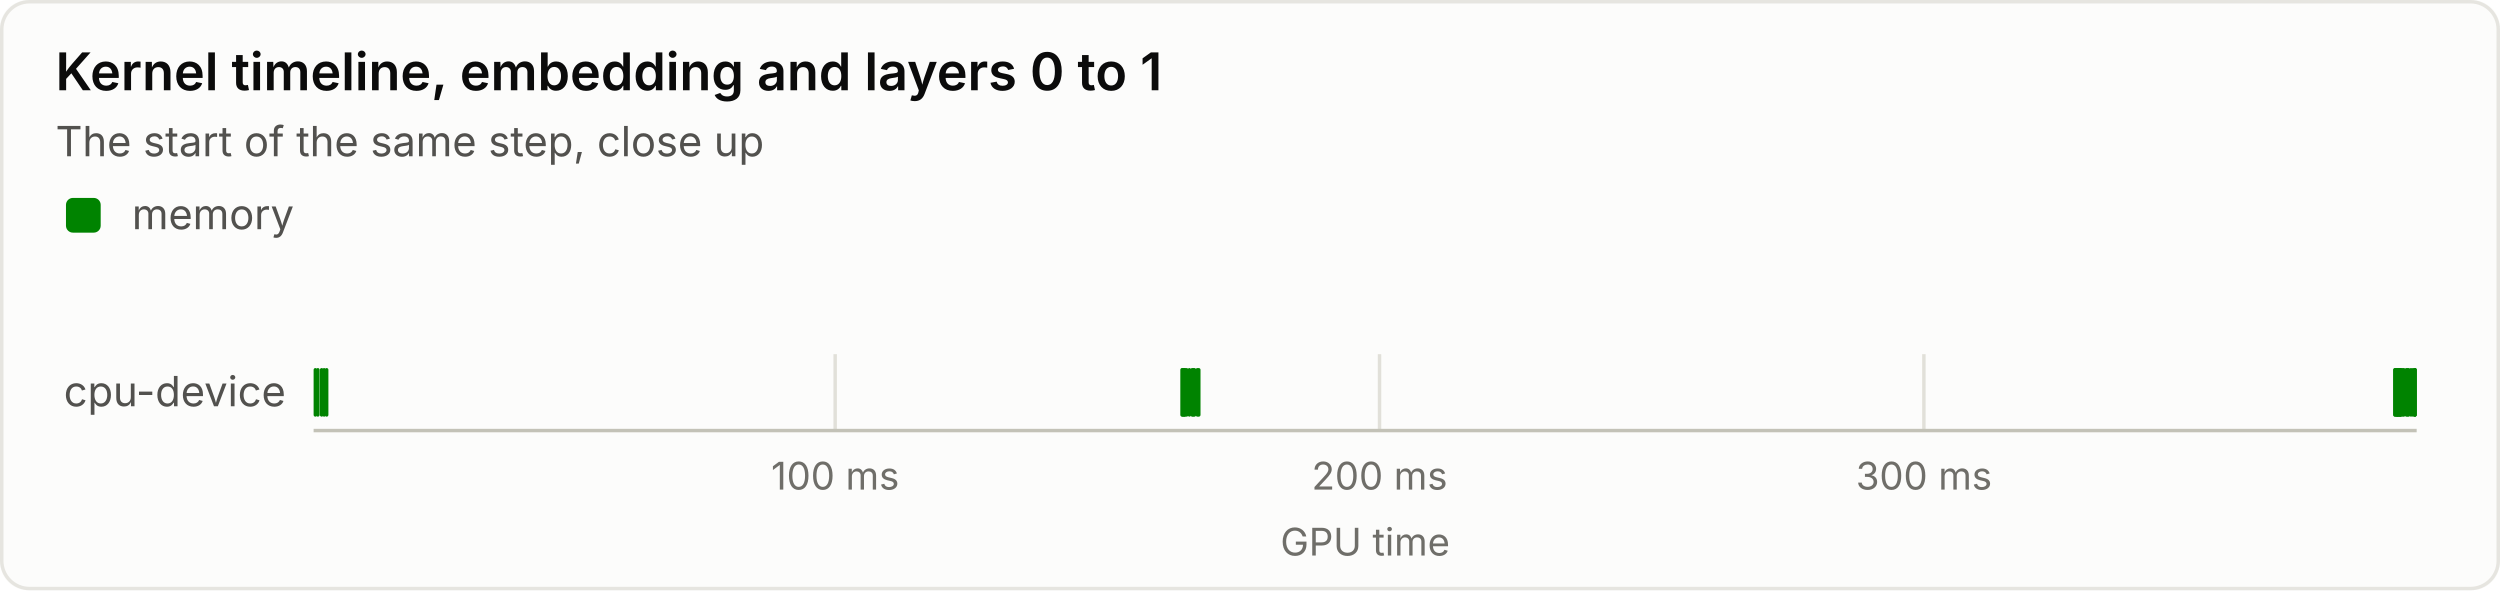
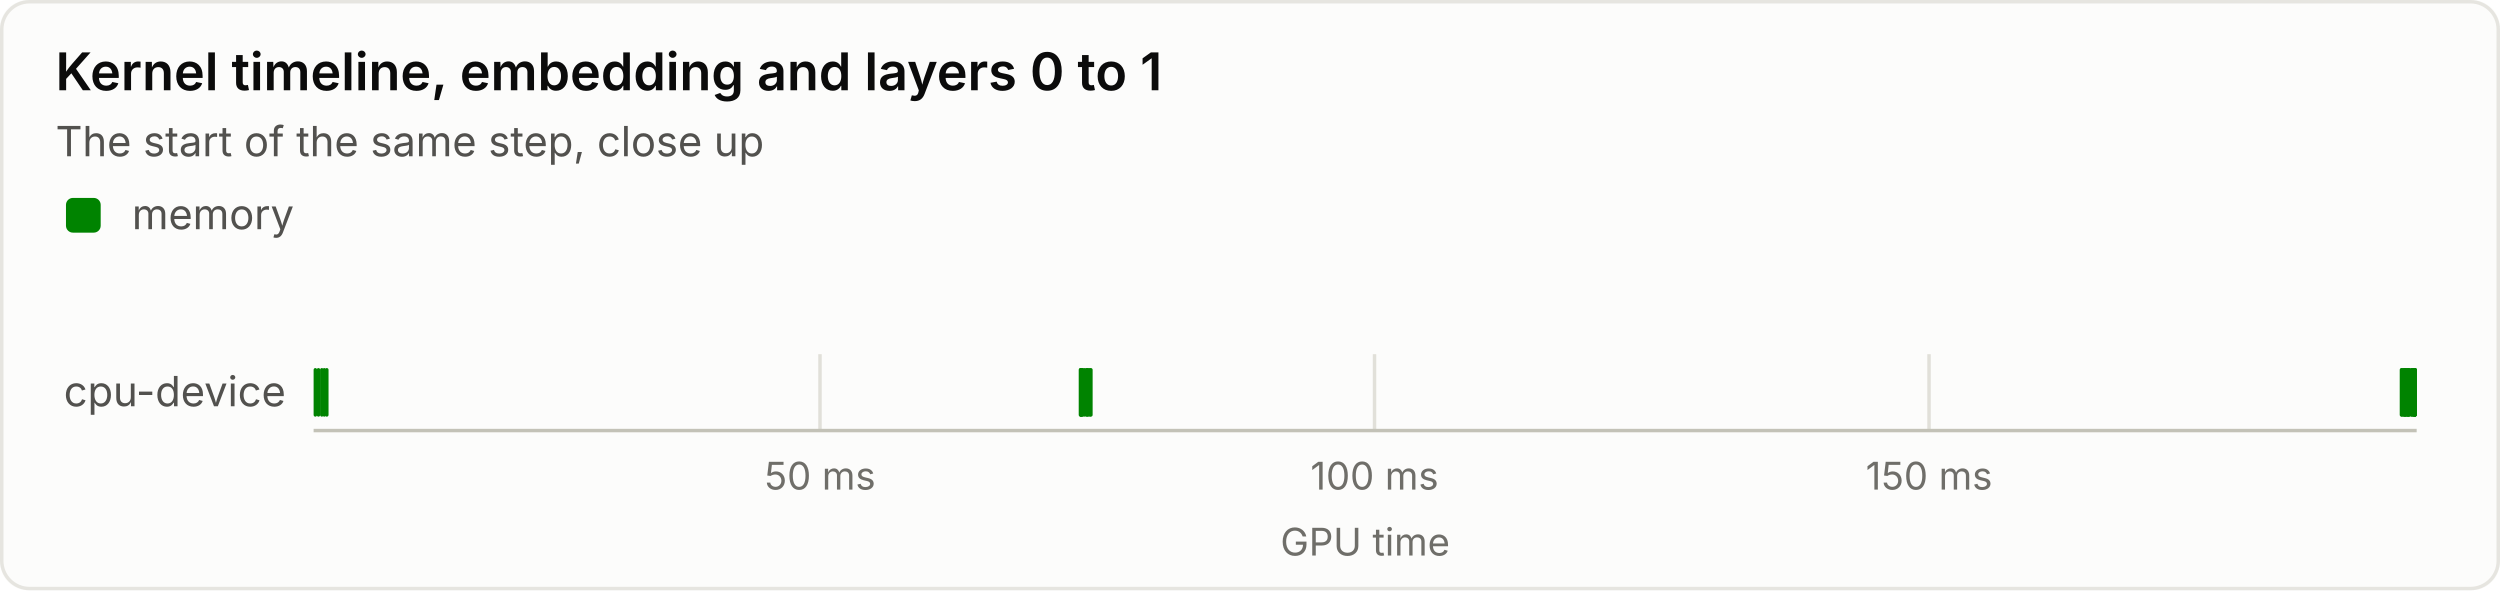
<svg xmlns="http://www.w3.org/2000/svg" width="720" height="170" viewBox="0 0 720 170" role="img" aria-labelledby="kernels-timeline_zoom-title kernels-timeline_zoom-desc">
  <style>text{font-family:system-ui,-apple-system,'Segoe UI',sans-serif}.line{fill:none;stroke-width:2;stroke-linejoin:round;stroke-linecap:round}.bg{fill:#fcfcfb}.frame{fill:none;stroke:#e6e5e0}.t1{fill:#0b0b0b}.t2{fill:#52514e}.t3{fill:#6f6e69}.grid{stroke:#e1e0d9}.axis{stroke:#c3c2b7}.ref{stroke:#52514e}.band{fill:#f0efec}.ring{stroke:#fcfcfb}.gap{stroke:#fcfcfb}.qx{fill:#f0efec}.qz{fill:#fcfcfb;stroke:#52514e}.emph{stroke:#52514e}.fn{fill:#a3a29c}.sn{stroke:#a3a29c}.f0{fill:#2a78d6}.s0{stroke:#2a78d6}.f1{fill:#eb6834}.s1{stroke:#eb6834}.f2{fill:#1baf7a}.s2{stroke:#1baf7a}.f3{fill:#eda100}.s3{stroke:#eda100}.f4{fill:#e87ba4}.s4{stroke:#e87ba4}.f5{fill:#008300}.s5{stroke:#008300}.f6{fill:#6250d6}.s6{stroke:#6250d6}.f7{fill:#e34948}.s7{stroke:#e34948}.q0{fill:#cde2fb}.q1{fill:#b7d3f6}.q2{fill:#9ec5f4}.q3{fill:#86b6ef}.q4{fill:#6da7ec}.q5{fill:#5598e7}.q6{fill:#3987e5}.q7{fill:#2a78d6}.q8{fill:#256abf}.q9{fill:#1c5cab}.q10{fill:#184f95}.q11{fill:#104281}.q12{fill:#0d366b}.fgood{fill:#0ca30c}.sgood{stroke:#0ca30c}.fwarn{fill:#fab219}.swarn{stroke:#fab219}.fserious{fill:#ec835a}.sserious{stroke:#ec835a}.fcrit{fill:#d03b3b}.scrit{stroke:#d03b3b}@media (prefers-color-scheme:dark){.bg{fill:#1a1a19}.frame{fill:none;stroke:#2c2c2a}.t1{fill:#f0efec}.t2{fill:#c3c2b7}.t3{fill:#898781}.grid{stroke:#2c2c2a}.axis{stroke:#383835}.ref{stroke:#c3c2b7}.band{fill:#242423}.ring{stroke:#1a1a19}.gap{stroke:#1a1a19}.qx{fill:#242423}.qz{fill:#1a1a19;stroke:#c3c2b7}.emph{stroke:#c3c2b7}.fn{fill:#6f6e69}.sn{stroke:#6f6e69}.f0{fill:#3987e5}.s0{stroke:#3987e5}.f1{fill:#d95926}.s1{stroke:#d95926}.f2{fill:#199e70}.s2{stroke:#199e70}.f3{fill:#c98500}.s3{stroke:#c98500}.f4{fill:#d55181}.s4{stroke:#d55181}.f5{fill:#008300}.s5{stroke:#008300}.f6{fill:#9085e9}.s6{stroke:#9085e9}.f7{fill:#e66767}.s7{stroke:#e66767}.q0{fill:#0d366b}.q1{fill:#104281}.q2{fill:#184f95}.q3{fill:#1c5cab}.q4{fill:#256abf}.q5{fill:#2a78d6}.q6{fill:#3987e5}.q7{fill:#5598e7}.q8{fill:#6da7ec}.q9{fill:#86b6ef}.q10{fill:#9ec5f4}.q11{fill:#b7d3f6}.q12{fill:#cde2fb}}</style>
  <rect class="bg" x="0" y="0" width="720" height="170" rx="8" />
  <rect class="frame" x="0.5" y="0.5" width="719" height="169" rx="8" />
  <text class="t1" x="16" y="26" font-size="15" font-weight="600">Kernel timeline, embedding and layers 0 to 1</text>
  <text class="t2" x="16" y="45" font-size="12">The start of the same step, close up</text>
  <rect class="f5" x="19" y="57" width="10" height="10" rx="2" />
  <text class="t2" x="38" y="66" font-size="12">memory</text>
-   <line class="grid" x1="240.53" y1="102" x2="240.53" y2="124" stroke-width="1" />
-   <line class="grid" x1="397.3" y1="102" x2="397.3" y2="124" stroke-width="1" />
-   <line class="grid" x1="554.08" y1="102" x2="554.08" y2="124" stroke-width="1" />
+   <line class="grid" x1="236.16" y1="102" x2="236.16" y2="124" stroke-width="1" />
+   <line class="grid" x1="395.86" y1="102" x2="395.86" y2="124" stroke-width="1" />
+   <line class="grid" x1="555.56" y1="102" x2="555.56" y2="124" stroke-width="1" />
  <text class="t2" x="82.32" y="117" font-size="12" text-anchor="end">cpu-device</text>
  <rect class="f5" x="90.32" y="106" width="1" height="14" rx="0.5" />
-   <rect class="f5" x="91.05" y="106" width="1" height="14" rx="0.5" />
-   <rect class="f5" x="92.13" y="106" width="1" height="14" rx="0.5" />
-   <rect class="f5" x="92.85" y="106" width="1" height="14" rx="0.5" />
-   <rect class="f5" x="93.58" y="106" width="1" height="14" rx="0.5" />
-   <rect class="f5" x="339.93" y="106" width="1" height="14" rx="0.5" />
-   <rect class="f5" x="340.16" y="106" width="1" height="14" rx="0.5" />
-   <rect class="f5" x="340.4" y="106" width="1" height="14" rx="0.5" />
-   <rect class="f5" x="340.61" y="106" width="1" height="14" rx="0.5" />
-   <rect class="f5" x="340.79" y="106" width="1" height="14" rx="0.5" />
-   <rect class="f5" x="341.25" y="106" width="1" height="14" rx="0.5" />
-   <rect class="f5" x="342.05" y="106" width="1" height="14" rx="0.5" />
-   <rect class="f5" x="342.84" y="106" width="1" height="14" rx="0.5" />
-   <rect class="f5" x="343.17" y="106" width="1" height="14" rx="0.5" />
-   <rect class="f5" x="343.5" y="106" width="1" height="14" rx="0.5" />
-   <rect class="f5" x="344.34" y="106" width="1" height="14" rx="0.5" />
-   <rect class="f5" x="344.75" y="106" width="1" height="14" rx="0.5" />
-   <rect class="f5" x="689.21" y="106" width="1" height="14" rx="0.5" />
-   <rect class="f5" x="689.37" y="106" width="1" height="14" rx="0.5" />
-   <rect class="f5" x="689.68" y="106" width="1" height="14" rx="0.5" />
-   <rect class="f5" x="689.81" y="106" width="1" height="14" rx="0.5" />
-   <rect class="f5" x="689.95" y="106" width="1" height="14" rx="0.5" />
-   <rect class="f5" x="690.07" y="106" width="1" height="14" rx="0.5" />
-   <rect class="f5" x="690.17" y="106" width="1" height="14" rx="0.5" />
-   <rect class="f5" x="690.43" y="106" width="1" height="14" rx="0.5" />
-   <rect class="f5" x="690.54" y="106" width="1" height="14" rx="0.5" />
-   <rect class="f5" x="690.75" y="106" width="1" height="14" rx="0.5" />
-   <rect class="f5" x="690.86" y="106" width="1" height="14" rx="0.5" />
-   <rect class="f5" x="690.95" y="106" width="1" height="14" rx="0.5" />
-   <rect class="f5" x="691.43" y="106" width="1" height="14" rx="0.5" />
-   <rect class="f5" x="691.81" y="106" width="1" height="14" rx="0.5" />
-   <rect class="f5" x="692.53" y="106" width="1" height="14" rx="0.5" />
-   <rect class="f5" x="692.87" y="106" width="1" height="14" rx="0.5" />
-   <rect class="f5" x="693.17" y="106" width="1" height="14" rx="0.5" />
-   <rect class="f5" x="693.86" y="106" width="1" height="14" rx="0.5" />
-   <rect class="f5" x="694.45" y="106" width="1" height="14" rx="0.5" />
+   <rect class="f5" x="91.22" y="106" width="1" height="14" rx="0.5" />
+   <rect class="f5" x="92.18" y="106" width="1" height="14" rx="0.5" />
+   <rect class="f5" x="92.9" y="106" width="1" height="14" rx="0.5" />
+   <rect class="f5" x="93.62" y="106" width="1" height="14" rx="0.5" />
+   <rect class="f5" x="310.67" y="106" width="1" height="14" rx="0.5" />
+   <rect class="f5" x="310.78" y="106" width="1" height="14" rx="0.5" />
+   <rect class="f5" x="310.89" y="106" width="1" height="14" rx="0.5" />
+   <rect class="f5" x="310.97" y="106" width="1" height="14" rx="0.5" />
+   <rect class="f5" x="311.06" y="106" width="1" height="14" rx="0.5" />
+   <rect class="f5" x="311.32" y="106" width="1" height="14" rx="0.5" />
+   <rect class="f5" x="311.83" y="106" width="1" height="14" rx="0.5" />
+   <rect class="f5" x="312.38" y="106" width="1" height="14" rx="0.5" />
+   <rect class="f5" x="312.63" y="106" width="1" height="14" rx="0.5" />
+   <rect class="f5" x="312.87" y="106" width="1" height="14" rx="0.5" />
+   <rect class="f5" x="313.36" y="106" width="1" height="14" rx="0.5" />
+   <rect class="f5" x="313.68" y="106" width="1" height="14" rx="0.5" />
+   <rect class="f5" x="691.12" y="106" width="1" height="14" rx="0.5" />
+   <rect class="f5" x="691.31" y="106" width="1" height="14" rx="0.5" />
+   <rect class="f5" x="691.72" y="106" width="1" height="14" rx="0.5" />
+   <rect class="f5" x="691.94" y="106" width="1" height="14" rx="0.5" />
+   <rect class="f5" x="692.1" y="106" width="1" height="14" rx="0.5" />
+   <rect class="f5" x="692.26" y="106" width="1" height="14" rx="0.5" />
+   <rect class="f5" x="692.41" y="106" width="1" height="14" rx="0.5" />
+   <rect class="f5" x="692.75" y="106" width="1" height="14" rx="0.5" />
+   <rect class="f5" x="692.91" y="106" width="1" height="14" rx="0.5" />
+   <rect class="f5" x="693.07" y="106" width="1" height="14" rx="0.5" />
+   <rect class="f5" x="693.23" y="106" width="1" height="14" rx="0.5" />
+   <rect class="f5" x="693.38" y="106" width="1" height="14" rx="0.5" />
+   <rect class="f5" x="693.95" y="106" width="1" height="14" rx="0.5" />
+   <rect class="f5" x="694.18" y="106" width="1" height="14" rx="0.5" />
+   <rect class="f5" x="694.48" y="106" width="1" height="14" rx="0.5" />
+   <rect class="f5" x="694.68" y="106" width="1" height="14" rx="0.5" />
+   <rect class="f5" x="694.82" y="106" width="1" height="14" rx="0.5" />
  <rect class="f5" x="695" y="106" width="1" height="14" rx="0.5" />
  <rect class="f5" x="695" y="106" width="1" height="14" rx="0.5" />
  <rect class="f5" x="695" y="106" width="1" height="14" rx="0.5" />
-   <text class="t3" x="240.53" y="141" font-size="11" text-anchor="middle">100 ms</text>
-   <text class="t3" x="397.3" y="141" font-size="11" text-anchor="middle">200 ms</text>
-   <text class="t3" x="554.08" y="141" font-size="11" text-anchor="middle">300 ms</text>
+   <rect class="f5" x="695" y="106" width="1" height="14" rx="0.5" />
+   <rect class="f5" x="695" y="106" width="1" height="14" rx="0.5" />
+   <text class="t3" x="236.16" y="141" font-size="11" text-anchor="middle">50 ms</text>
+   <text class="t3" x="395.86" y="141" font-size="11" text-anchor="middle">100 ms</text>
+   <text class="t3" x="555.56" y="141" font-size="11" text-anchor="middle">150 ms</text>
  <line class="axis" x1="90.32" y1="124" x2="696" y2="124" stroke-width="1" />
  <text class="t3" x="393.16" y="160" font-size="11" text-anchor="middle">GPU time</text>
</svg>
